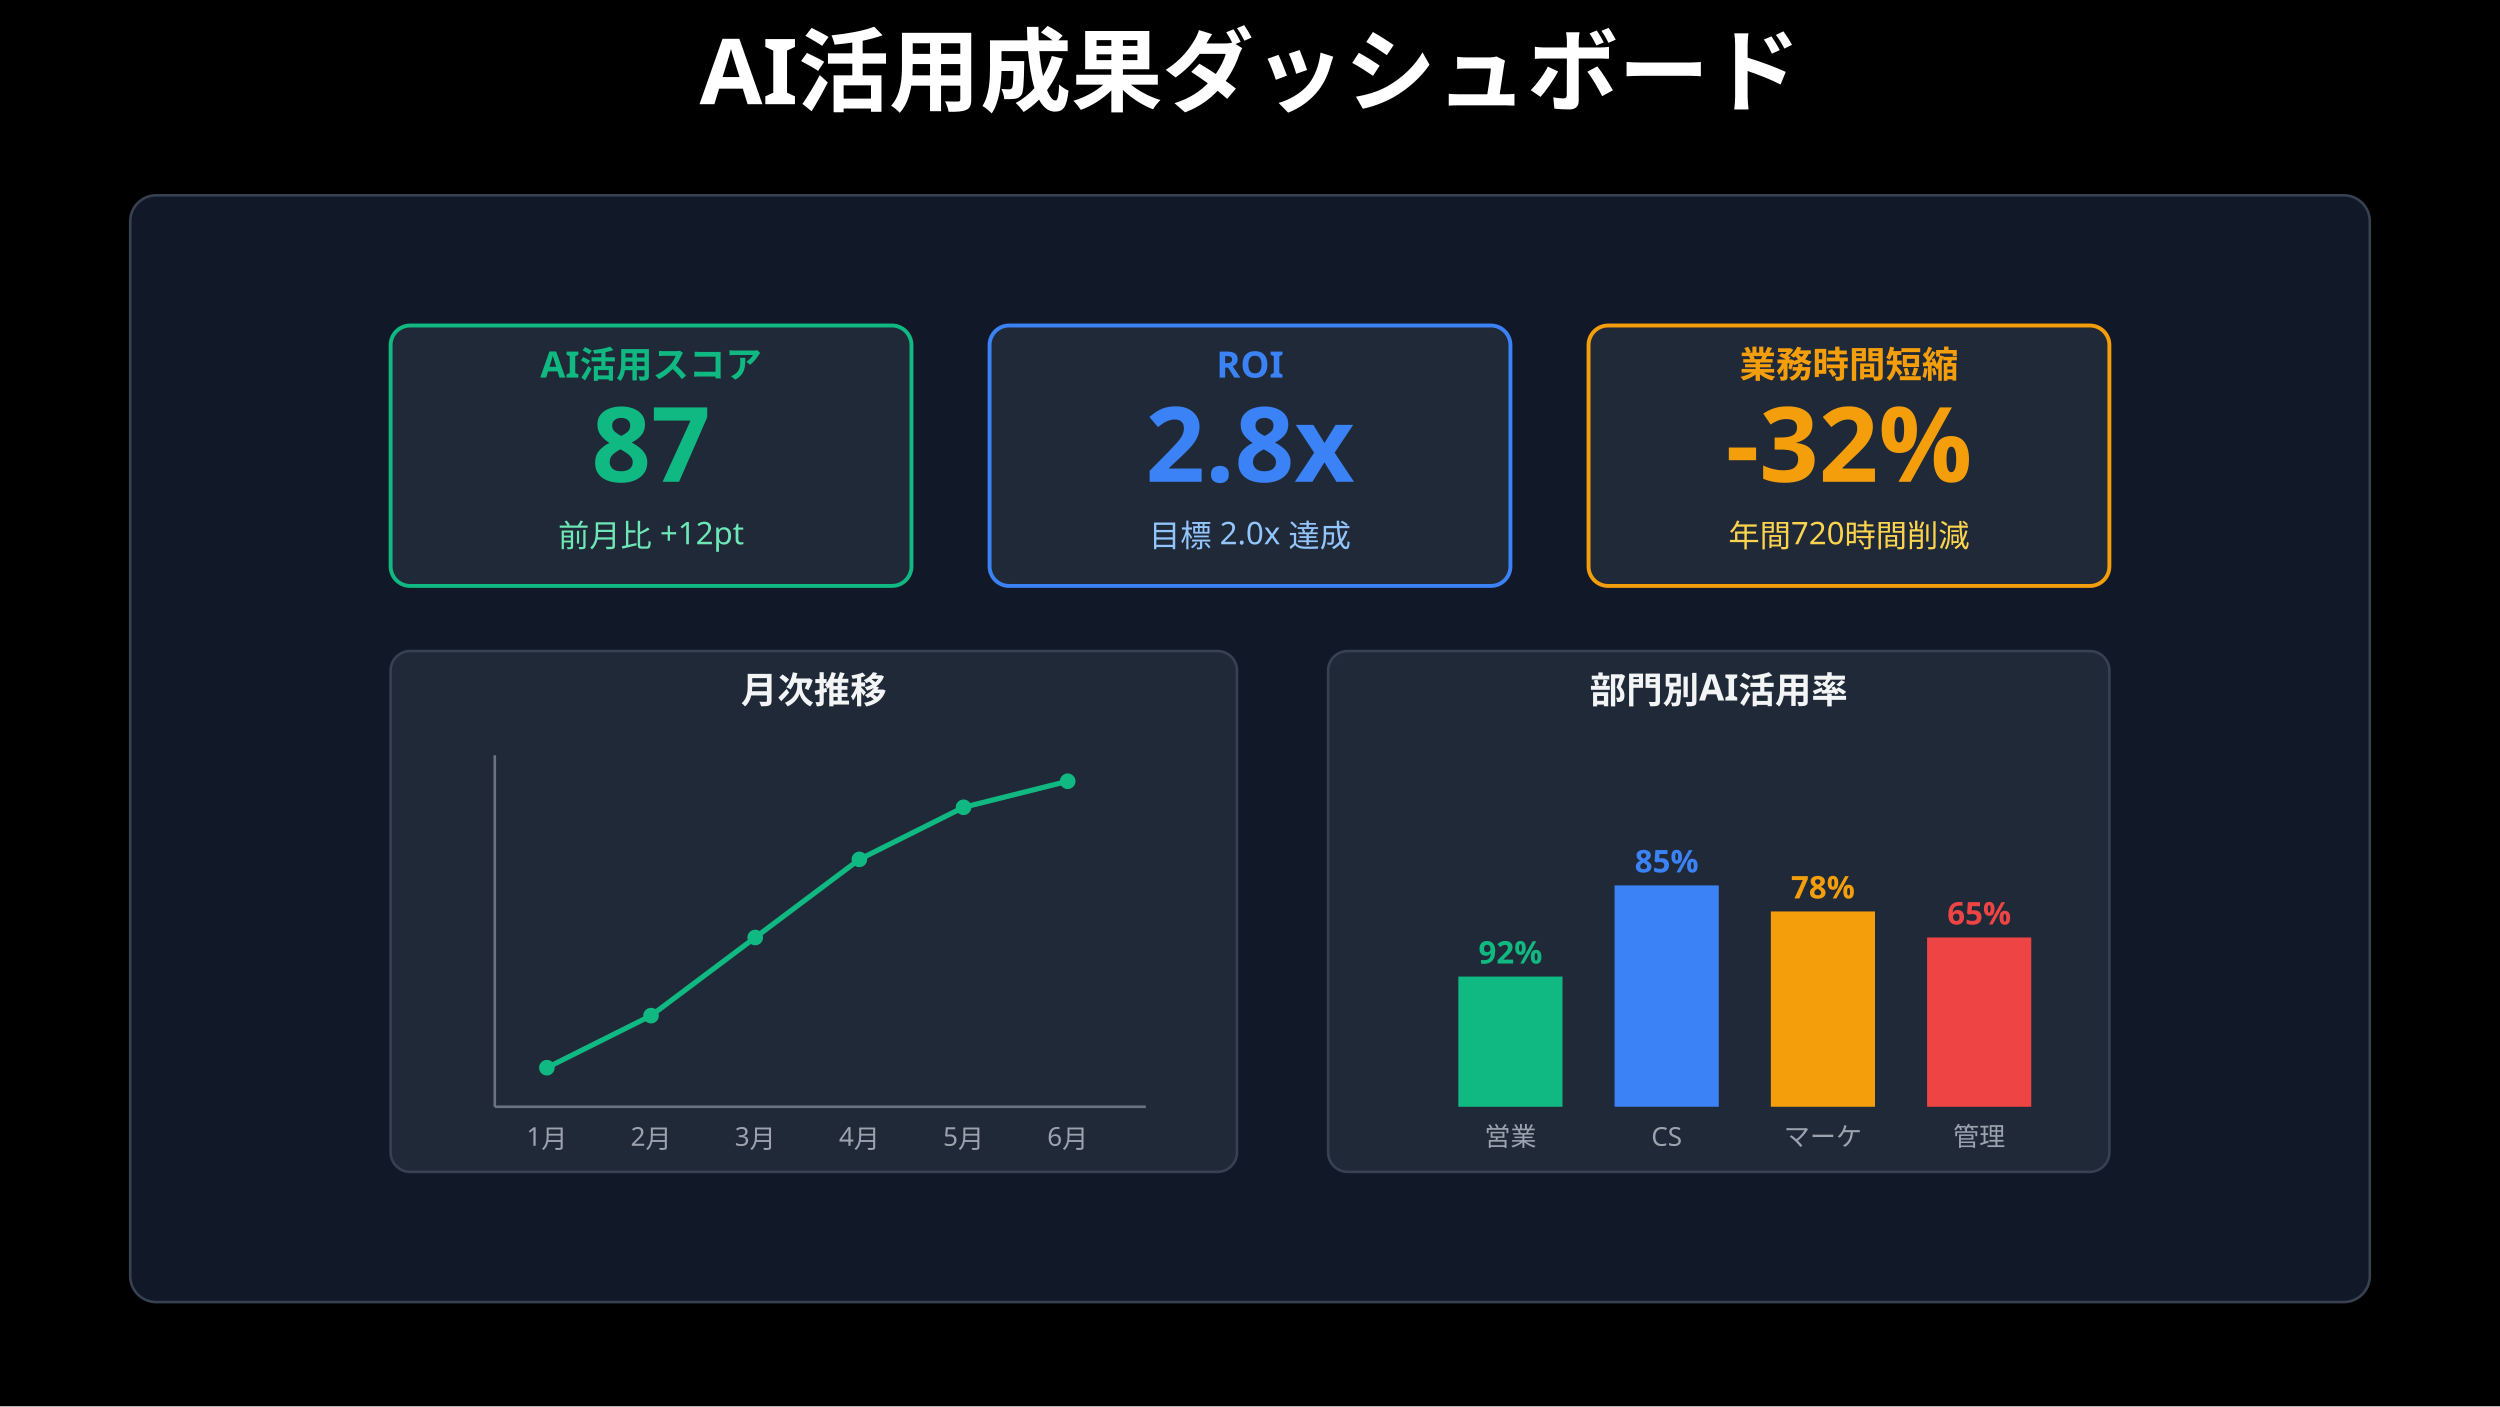
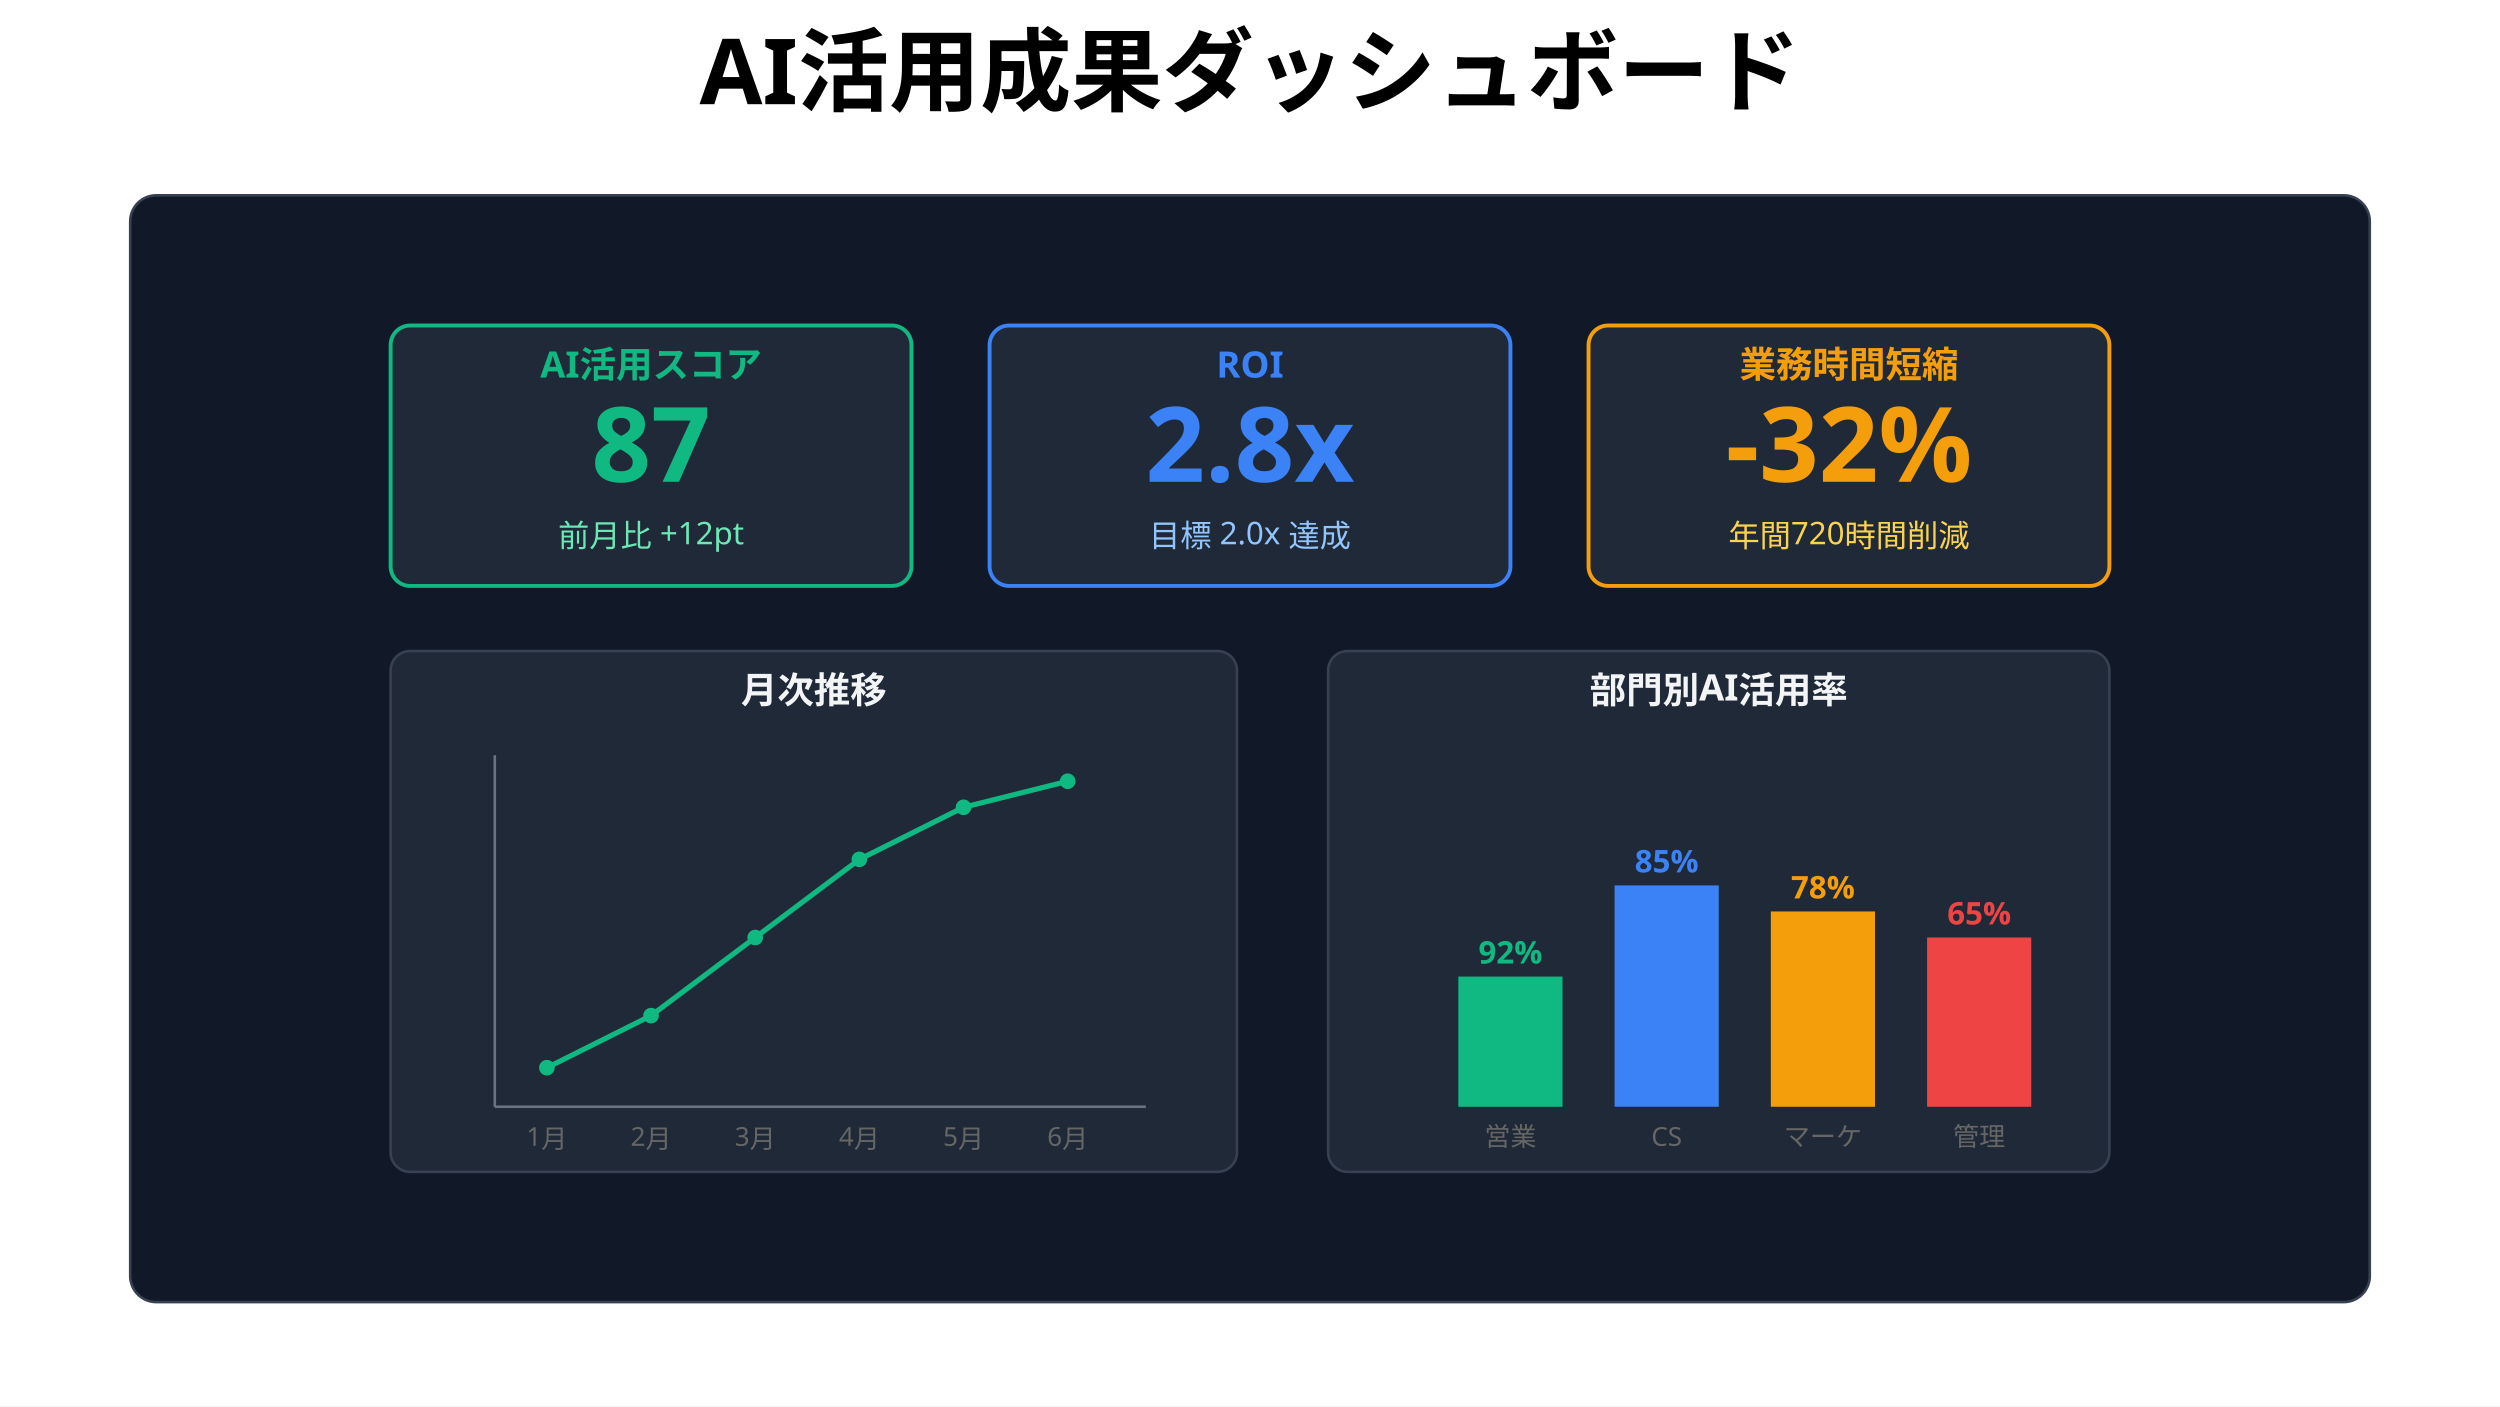
<svg xmlns="http://www.w3.org/2000/svg" viewBox="0 0 1920 1080">
-   <rect width="1920" height="1080" fill="#000000" />
-   <text x="960" y="80" font-family="Noto Sans, Noto Sans JP, sans-serif" font-size="70" font-weight="700" text-anchor="middle" fill="#FFFFFF">
+   <rect width="1920" height="1080" fill="#FFFFFF" />
+   <text x="960" y="80" font-family="Noto Sans, Noto Sans JP, sans-serif" font-size="70" font-weight="700" text-anchor="middle" fill="#000000">
    AI活用成果ダッシュボード
  </text>
  <rect x="100" y="150" width="1720" height="850" fill="#111827" rx="20" stroke="#374151" stroke-width="2" />
  <g transform="translate(300, 250)">
    <rect x="0" y="0" width="400" height="200" fill="#1F2937" rx="15" stroke="#10B981" stroke-width="3" />
    <text x="200" y="40" font-family="Noto Sans, Noto Sans JP, sans-serif" font-size="28" font-weight="bold" text-anchor="middle" fill="#10B981">AI活用スコア</text>
    <text x="200" y="120" font-family="Noto Sans, Noto Sans JP, sans-serif" font-size="80" font-weight="700" text-anchor="middle" fill="#10B981">87</text>
    <text x="200" y="170" font-family="Noto Sans, Noto Sans JP, sans-serif" font-size="24" text-anchor="middle" fill="#6EE7B7">前月比 +12pt</text>
  </g>
  <g transform="translate(760, 250)">
    <rect x="0" y="0" width="400" height="200" fill="#1F2937" rx="15" stroke="#3B82F6" stroke-width="3" />
    <text x="200" y="40" font-family="Noto Sans, Noto Sans JP, sans-serif" font-size="28" font-weight="bold" text-anchor="middle" fill="#3B82F6">ROI</text>
    <text x="200" y="120" font-family="Noto Sans, Noto Sans JP, sans-serif" font-size="80" font-weight="700" text-anchor="middle" fill="#3B82F6">2.8x</text>
    <text x="200" y="170" font-family="Noto Sans, Noto Sans JP, sans-serif" font-size="24" text-anchor="middle" fill="#93C5FD">目標 2.0x 達成</text>
  </g>
  <g transform="translate(1220, 250)">
    <rect x="0" y="0" width="400" height="200" fill="#1F2937" rx="15" stroke="#F59E0B" stroke-width="3" />
    <text x="200" y="40" font-family="Noto Sans, Noto Sans JP, sans-serif" font-size="28" font-weight="bold" text-anchor="middle" fill="#F59E0B">業務時間短縮</text>
    <text x="200" y="120" font-family="Noto Sans, Noto Sans JP, sans-serif" font-size="80" font-weight="700" text-anchor="middle" fill="#F59E0B">-32%</text>
    <text x="200" y="170" font-family="Noto Sans, Noto Sans JP, sans-serif" font-size="24" text-anchor="middle" fill="#FCD34D">年間720時間削減</text>
  </g>
  <g transform="translate(300, 500)">
    <rect x="0" y="0" width="650" height="400" fill="#1F2937" rx="15" stroke="#374151" stroke-width="2" />
    <text x="325" y="40" font-family="Noto Sans, Noto Sans JP, sans-serif" font-size="28" font-weight="bold" text-anchor="middle" fill="#F3F4F6">月次推移</text>
    <line x1="80" y1="350" x2="580" y2="350" stroke="#6B7280" stroke-width="2" />
    <line x1="80" y1="80" x2="80" y2="350" stroke="#6B7280" stroke-width="2" />
    <path d="M 120,320 L 200,280 L 280,220 L 360,160 L 440,120 L 520,100" stroke="#10B981" stroke-width="4" fill="none" />
    <circle cx="120" cy="320" r="6" fill="#10B981" />
    <circle cx="200" cy="280" r="6" fill="#10B981" />
    <circle cx="280" cy="220" r="6" fill="#10B981" />
    <circle cx="360" cy="160" r="6" fill="#10B981" />
    <circle cx="440" cy="120" r="6" fill="#10B981" />
    <circle cx="520" cy="100" r="6" fill="#10B981" />
-     <text x="120" y="380" font-family="Noto Sans, Noto Sans JP, sans-serif" font-size="20" text-anchor="middle" fill="#9CA3AF">1月</text>
-     <text x="200" y="380" font-family="Noto Sans, Noto Sans JP, sans-serif" font-size="20" text-anchor="middle" fill="#9CA3AF">2月</text>
-     <text x="280" y="380" font-family="Noto Sans, Noto Sans JP, sans-serif" font-size="20" text-anchor="middle" fill="#9CA3AF">3月</text>
-     <text x="360" y="380" font-family="Noto Sans, Noto Sans JP, sans-serif" font-size="20" text-anchor="middle" fill="#9CA3AF">4月</text>
-     <text x="440" y="380" font-family="Noto Sans, Noto Sans JP, sans-serif" font-size="20" text-anchor="middle" fill="#9CA3AF">5月</text>
-     <text x="520" y="380" font-family="Noto Sans, Noto Sans JP, sans-serif" font-size="20" text-anchor="middle" fill="#9CA3AF">6月</text>
+     <text x="120" y="380" font-family="Noto Sans, Noto Sans JP, sans-serif" font-size="20" text-anchor="middle" fill="#666666">1月</text>
+     <text x="200" y="380" font-family="Noto Sans, Noto Sans JP, sans-serif" font-size="20" text-anchor="middle" fill="#666666">2月</text>
+     <text x="280" y="380" font-family="Noto Sans, Noto Sans JP, sans-serif" font-size="20" text-anchor="middle" fill="#666666">3月</text>
+     <text x="360" y="380" font-family="Noto Sans, Noto Sans JP, sans-serif" font-size="20" text-anchor="middle" fill="#666666">4月</text>
+     <text x="440" y="380" font-family="Noto Sans, Noto Sans JP, sans-serif" font-size="20" text-anchor="middle" fill="#666666">5月</text>
+     <text x="520" y="380" font-family="Noto Sans, Noto Sans JP, sans-serif" font-size="20" text-anchor="middle" fill="#666666">6月</text>
  </g>
  <g transform="translate(1020, 500)">
    <rect x="0" y="0" width="600" height="400" fill="#1F2937" rx="15" stroke="#374151" stroke-width="2" />
    <text x="300" y="40" font-family="Noto Sans, Noto Sans JP, sans-serif" font-size="28" font-weight="bold" text-anchor="middle" fill="#F3F4F6">部門別AI活用率</text>
    <rect x="100" y="250" width="80" height="100" fill="#10B981" />
    <text x="140" y="240" font-family="Noto Sans, Noto Sans JP, sans-serif" font-size="24" font-weight="bold" text-anchor="middle" fill="#10B981">92%</text>
-     <text x="140" y="380" font-family="Noto Sans, Noto Sans JP, sans-serif" font-size="20" text-anchor="middle" fill="#9CA3AF">営業</text>
+     <text x="140" y="380" font-family="Noto Sans, Noto Sans JP, sans-serif" font-size="20" text-anchor="middle" fill="#666666">営業</text>
    <rect x="220" y="180" width="80" height="170" fill="#3B82F6" />
    <text x="260" y="170" font-family="Noto Sans, Noto Sans JP, sans-serif" font-size="24" font-weight="bold" text-anchor="middle" fill="#3B82F6">85%</text>
-     <text x="260" y="380" font-family="Noto Sans, Noto Sans JP, sans-serif" font-size="20" text-anchor="middle" fill="#9CA3AF">CS</text>
+     <text x="260" y="380" font-family="Noto Sans, Noto Sans JP, sans-serif" font-size="20" text-anchor="middle" fill="#666666">CS</text>
    <rect x="340" y="200" width="80" height="150" fill="#F59E0B" />
    <text x="380" y="190" font-family="Noto Sans, Noto Sans JP, sans-serif" font-size="24" font-weight="bold" text-anchor="middle" fill="#F59E0B">78%</text>
-     <text x="380" y="380" font-family="Noto Sans, Noto Sans JP, sans-serif" font-size="20" text-anchor="middle" fill="#9CA3AF">マーケ</text>
+     <text x="380" y="380" font-family="Noto Sans, Noto Sans JP, sans-serif" font-size="20" text-anchor="middle" fill="#666666">マーケ</text>
    <rect x="460" y="220" width="80" height="130" fill="#EF4444" />
    <text x="500" y="210" font-family="Noto Sans, Noto Sans JP, sans-serif" font-size="24" font-weight="bold" text-anchor="middle" fill="#EF4444">65%</text>
-     <text x="500" y="380" font-family="Noto Sans, Noto Sans JP, sans-serif" font-size="20" text-anchor="middle" fill="#9CA3AF">管理</text>
+     <text x="500" y="380" font-family="Noto Sans, Noto Sans JP, sans-serif" font-size="20" text-anchor="middle" fill="#666666">管理</text>
  </g>
</svg>
